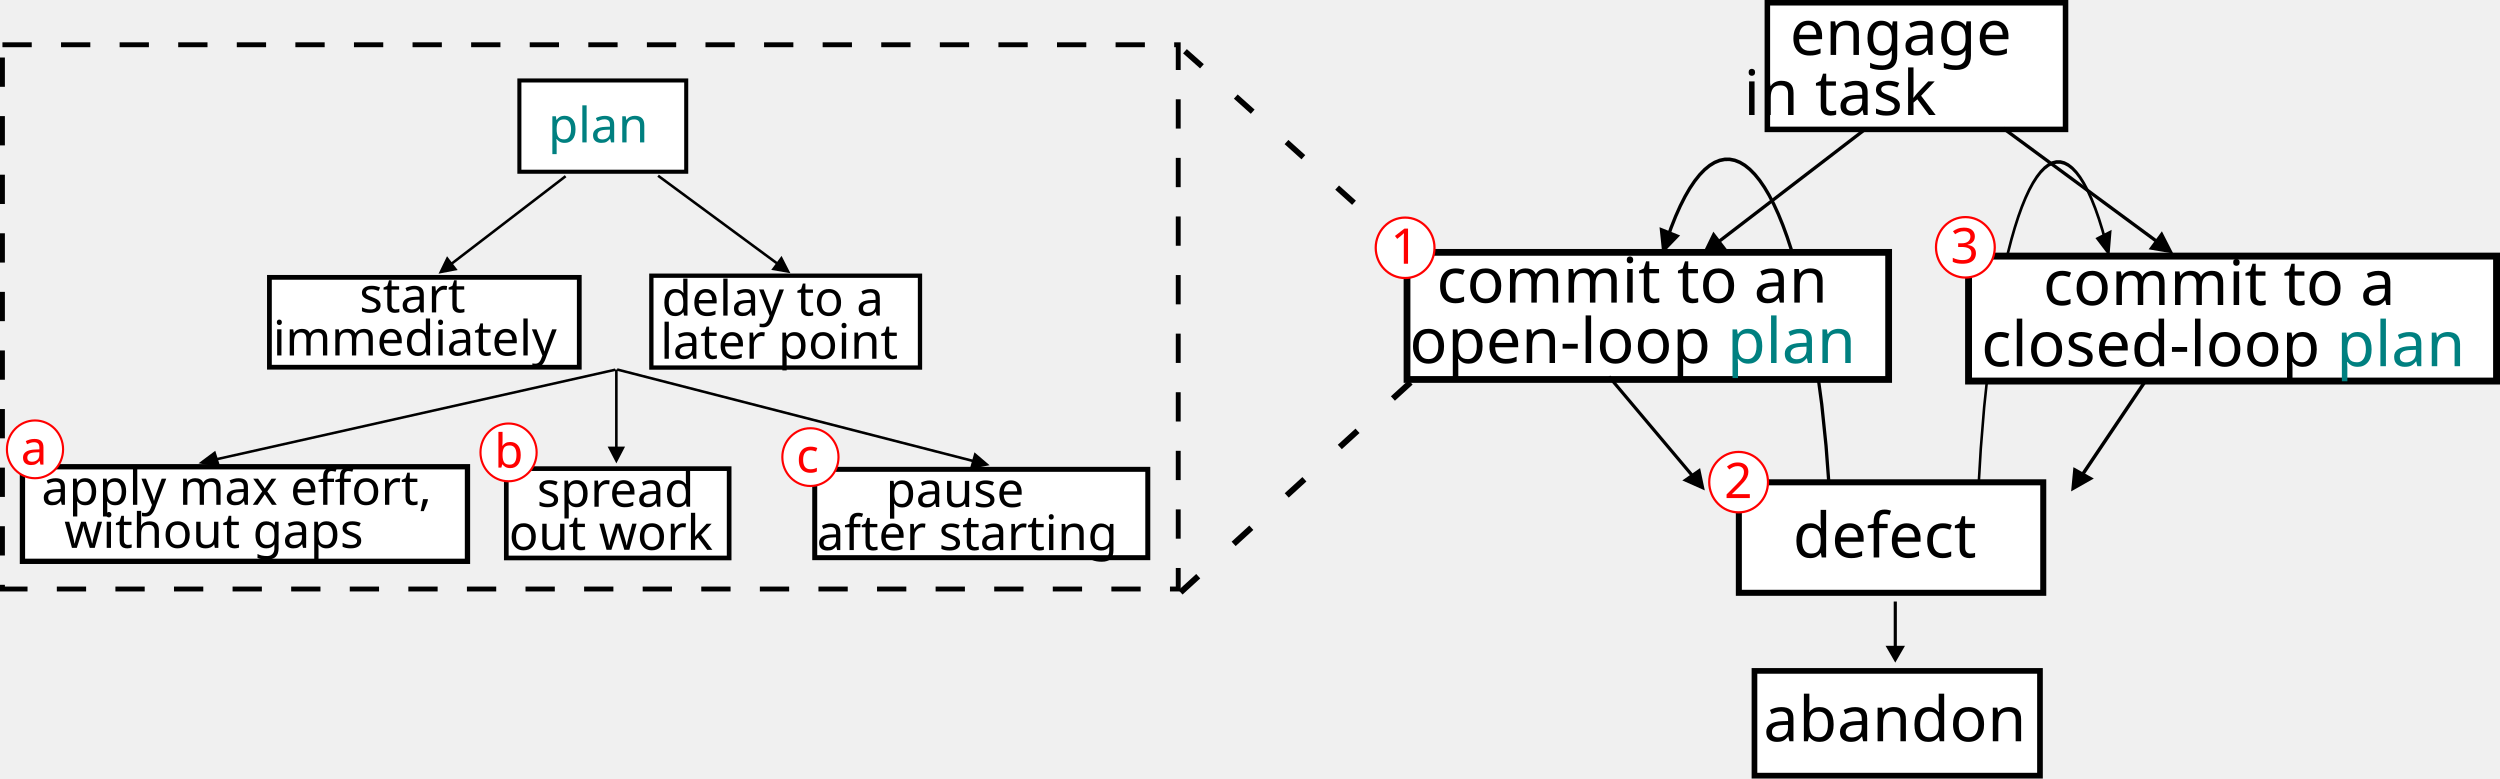
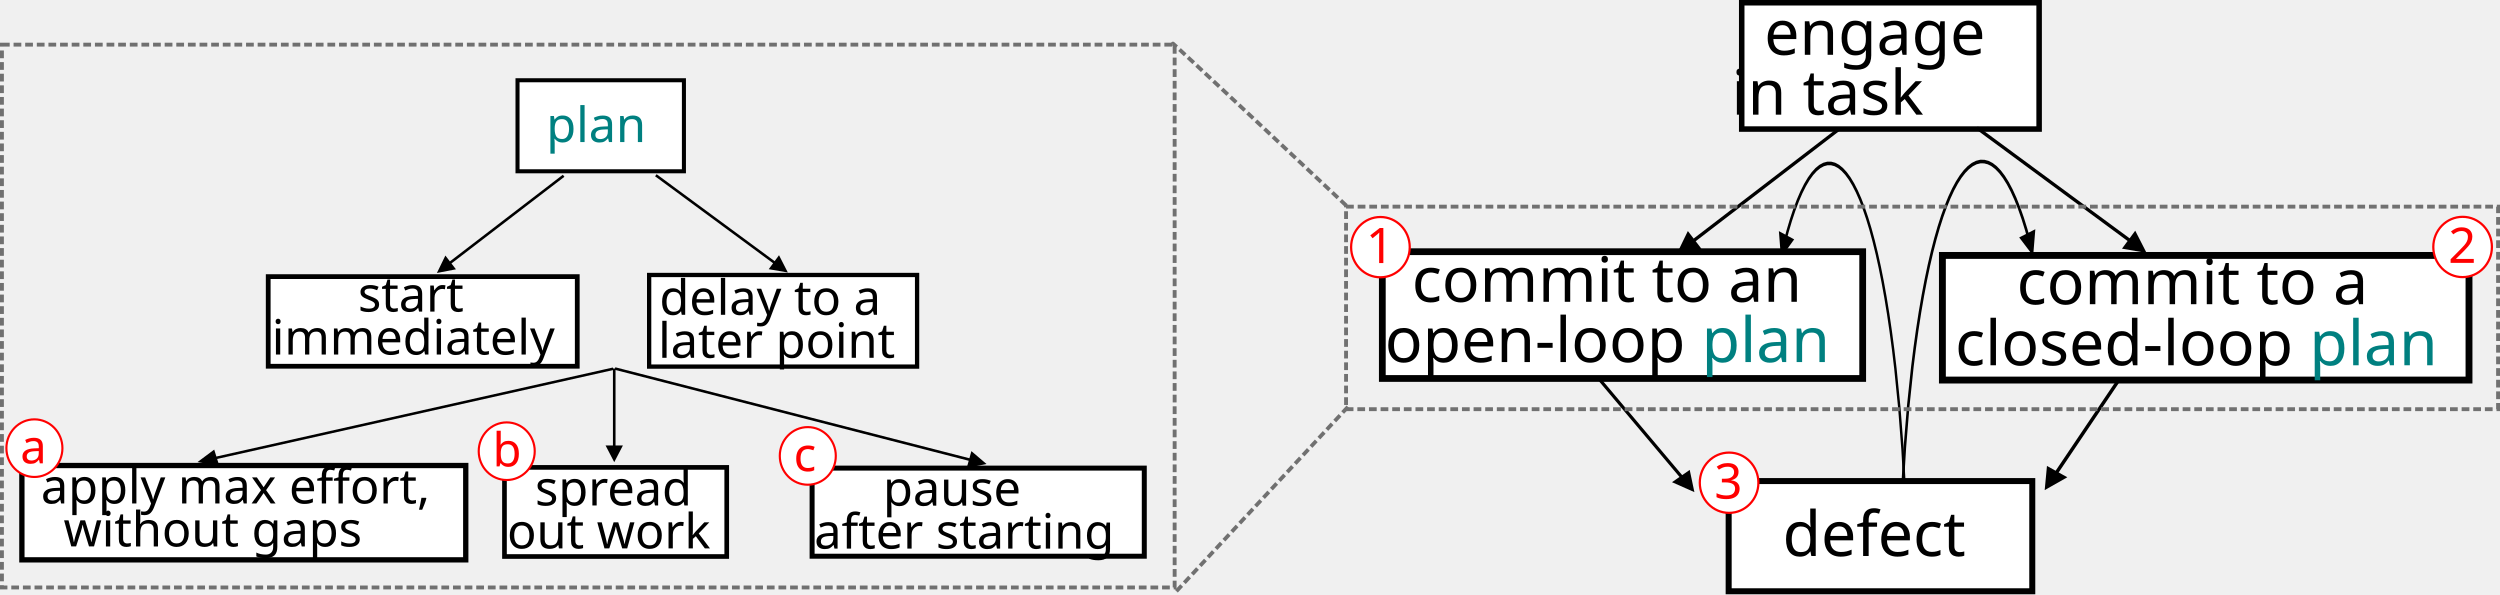
- <svg xmlns="http://www.w3.org/2000/svg" width="257.441mm" height="80.169mm" overflow="hidden" version="1.1" id="svg52">
+ <svg xmlns="http://www.w3.org/2000/svg" width="258.118mm" height="61.356mm" overflow="hidden" version="1.1" id="svg52">
  <defs id="defs52">
-     <marker style="overflow:visible" id="Triangle" refX="0" refY="0" orient="auto-start-reverse" markerWidth="1" markerHeight="1" viewBox="0 0 1 1" preserveAspectRatio="xMidYMid">
-       <path transform="scale(0.5)" style="fill:context-stroke;fill-rule:evenodd;stroke:context-stroke;stroke-width:1pt" d="M 5.77,0 -2.88,5 V -5 Z" id="path135" />
-     </marker>
    <rect x="457.945" y="6.168" width="370.057" height="47.799" id="rect1" />
    <rect x="41.976" y="195.707" width="81.772" height="45.247" id="rect53" />
  </defs>
-   <g id="g1" transform="translate(91.84735,-56.0708)">
+   <g id="g1" transform="translate(91.65318,-56.0708)">
    <g id="g22">
-       <g id="g4">
-         <g id="g3">
-           <text xml:space="preserve" id="text53" style="font-size:32px;white-space:pre;shape-inside:url(#rect53);display:inline;fill:#000000;stroke-width:1.4" transform="translate(92.99081,36)" />
-           <path d="m 147.497,199.481 -155.465,34.906 0.3,0.955 155.465,-34.906 z m -155.562,32.032 -6.528,4.873 8.526,1.493 z" id="path4-5" style="stroke-width:0.537" />
-           <path d="m 148.467,199.391 138.848,35.677 -0.275,0.982 -138.847,-35.677 z m 138.938,32.719 5.908,5.026 -7.73,1.521 z" id="path5-9" style="stroke-width:0.519" />
-           <path d="m 147.53,199.888 -5e-5,30.661 h 1.016 l 5e-5,-30.661 z m -2.88,30.009 3.388,6.524 3.388,-6.524 z" id="path6-1" style="stroke-width:0.499" />
-           <path d="m 557.16,146.732 0.791,-2.282 1.785,-4.494 1.823,-4.08 1.859,-3.671 1.892,-3.265 1.924,-2.86 1.954,-2.458 1.984,-2.056 2.012,-1.654 2.04,-1.25 2.064,-0.841 2.081,-0.425 2.086,-0.007 2.077,0.41 2.056,0.819 2.028,1.22 1.996,1.612 1.963,1.997 1.93,2.379 1.896,2.758 1.86,3.136 1.822,3.512 1.782,3.886 1.739,4.259 1.694,4.631 1.644,5.002 1.592,5.371 1.537,5.738 1.478,6.104 1.416,6.468 1.35,6.83 1.264,7.109 1.173,7.359 2.065,15.389 1.678,16.195 1.276,16.864 -1.277,0.116 -1.275,-16.853 0.002,0.021 -1.676,-16.173 0.004,0.022 -2.062,-15.368 0.004,0.019 -1.172,-7.343 0.003,0.013 -1.262,-7.095 0.003,0.014 -1.347,-6.816 0.004,0.015 -1.412,-6.452 0.004,0.016 -1.474,-6.087 0.005,0.018 -1.532,-5.719 0.005,0.019 -1.587,-5.35 0.005,0.021 -1.637,-4.979 0.007,0.023 -1.684,-4.607 0.01,0.026 -1.728,-4.232 0.012,0.028 -1.768,-3.856 0.015,0.032 -1.805,-3.478 0.02,0.036 -1.837,-3.098 0.025,0.04 -1.867,-2.716 0.033,0.044 -1.892,-2.333 0.043,0.048 -1.914,-1.947 0.056,0.051 -1.932,-1.56 0.072,0.05 -1.947,-1.171 0.089,0.044 -1.958,-0.78 0.105,0.031 -1.966,-0.388 0.115,0.011 -1.97,0.006 0.115,-0.012 -1.97,0.403 0.106,-0.032 -1.966,0.801 0.089,-0.045 -1.959,1.201 0.072,-0.051 -1.949,1.602 0.056,-0.052 -1.935,2.006 0.043,-0.049 -1.917,2.411 0.033,-0.045 -1.895,2.818 0.025,-0.04 -1.87,3.227 0.019,-0.036 -1.841,3.637 0.015,-0.032 -1.809,4.05 0.012,-0.029 -1.773,4.464 0.011,-0.031 -0.786,2.266 z m 4.903,0.977 -6.942,7.184 -1.079,-10.397 z" id="path7-5" style="stroke-width:0.671" />
-           <path d="m 727.548,147.755 -0.622,-2.282 -1.402,-4.494 -1.432,-4.08 -1.46,-3.671 -1.486,-3.265 -1.511,-2.86 -1.535,-2.458 -1.558,-2.056 -1.581,-1.654 -1.603,-1.25 -1.622,-0.841 -1.635,-0.425 -1.639,-0.007 -1.631,0.41 -1.615,0.819 -1.593,1.22 -1.568,1.612 -1.542,1.997 -1.516,2.379 -1.489,2.758 -1.461,3.136 -1.431,3.512 -1.4,3.886 -1.366,4.259 -1.33,4.631 -1.292,5.002 -1.251,5.371 -1.208,5.738 -1.161,6.104 -1.112,6.468 -1.06,6.83 -0.993,7.109 -0.922,7.359 -1.622,15.389 -1.318,16.195 -1.002,16.864 1.003,0.116 1.002,-16.853 -0.002,0.021 1.317,-16.173 -0.003,0.022 1.62,-15.368 -0.003,0.019 0.92,-7.343 -0.002,0.013 0.991,-7.095 -0.002,0.014 1.058,-6.816 -0.003,0.015 1.109,-6.452 -0.003,0.016 1.158,-6.087 -0.004,0.018 1.204,-5.719 -0.004,0.019 1.246,-5.35 -0.004,0.021 1.286,-4.979 -0.005,0.023 1.323,-4.607 -0.008,0.026 1.357,-4.232 -0.01,0.028 1.389,-3.856 -0.012,0.032 1.418,-3.478 -0.016,0.036 1.443,-3.098 -0.02,0.04 1.466,-2.716 -0.026,0.044 1.486,-2.333 -0.034,0.048 1.504,-1.947 -0.044,0.051 1.518,-1.56 -0.056,0.05 1.529,-1.171 -0.07,0.044 1.538,-0.78 -0.083,0.031 1.544,-0.388 -0.091,0.011 1.547,0.006 -0.091,-0.012 1.547,0.403 -0.083,-0.032 1.545,0.801 -0.07,-0.045 1.539,1.201 -0.056,-0.051 1.531,1.602 -0.044,-0.052 1.52,2.006 -0.034,-0.049 1.506,2.411 -0.026,-0.045 1.489,2.818 -0.02,-0.04 1.469,3.227 -0.015,-0.036 1.447,3.637 -0.012,-0.032 1.421,4.05 -0.01,-0.029 1.393,4.464 -0.009,-0.031 0.617,2.266 z m -3.851,0.977 5.453,7.184 0.848,-10.397 z" id="path7-5-1" style="stroke-width:0.594" />
-           <rect x="-83.112" y="237.727" width="173.208" height="36.812" stroke="#000000" stroke-width="3.634" stroke-miterlimit="8" fill="#ffffff" id="rect12-9-5" style="stroke-width:2.069;stroke-dasharray:none" />
-           <text font-family="Calibri, Calibri_MSFontService, sans-serif" font-weight="400" font-size="24px" id="text12-3-95" x="-75.687" y="252.542" style="font-weight:400;font-size:16.263px;font-family:Calibri, Calibri_MSFontService, sans-serif;stroke-width:0.508">
-             <tspan style="font-style:normal;font-variant:normal;font-weight:normal;font-stretch:normal;font-size:18.974px;font-family:Sans;-inkscape-font-specification:'Sans, Normal';font-variant-ligatures:normal;font-variant-caps:normal;font-variant-numeric:normal;font-variant-east-asian:normal;stroke-width:0.508" id="tspan14-7-32">apply max effort,</tspan>
-           </text>
-           <text font-family="Calibri, Calibri_MSFontService, sans-serif" font-weight="400" font-size="24px" id="text13-5-7" x="-66.842" y="269.313" style="font-weight:400;font-size:16.263px;font-family:Calibri, Calibri_MSFontService, sans-serif;stroke-width:0.508">
-             <tspan style="font-style:normal;font-variant:normal;font-weight:normal;font-stretch:normal;font-size:18.974px;font-family:Sans;-inkscape-font-specification:'Sans, Normal';font-variant-ligatures:normal;font-variant-caps:normal;font-variant-numeric:normal;font-variant-east-asian:normal;stroke-width:0.508" id="tspan15-7-3">without gaps</tspan>
-           </text>
-           <rect x="13.009" y="164.016" width="120.598" height="34.974" stroke="#000000" stroke-width="3.017" stroke-miterlimit="8" fill="#ffffff" id="rect12-9-1" style="stroke-width:1.859;stroke-dasharray:none" />
-           <text font-family="Calibri, Calibri_MSFontService, sans-serif" font-weight="400" font-size="24px" id="text12-3-9" x="48.047" y="177.659" style="font-weight:400;font-size:16.263px;font-family:Calibri, Calibri_MSFontService, sans-serif;stroke-width:0.508">
-             <tspan style="font-style:normal;font-variant:normal;font-weight:normal;font-stretch:normal;font-size:18.974px;font-family:Sans;-inkscape-font-specification:'Sans, Normal';font-variant-ligatures:normal;font-variant-caps:normal;font-variant-numeric:normal;font-variant-east-asian:normal;stroke-width:0.508" id="tspan14-7-3">start</tspan>
-           </text>
-           <text font-family="Calibri, Calibri_MSFontService, sans-serif" font-weight="400" font-size="24px" id="text13-5-1" x="14.416" y="194.43" style="font-weight:400;font-size:16.263px;font-family:Calibri, Calibri_MSFontService, sans-serif;stroke-width:0.508">
-             <tspan style="font-style:normal;font-variant:normal;font-weight:normal;font-stretch:normal;font-size:18.974px;font-family:Sans;-inkscape-font-specification:'Sans, Normal';font-variant-ligatures:normal;font-variant-caps:normal;font-variant-numeric:normal;font-variant-east-asian:normal;stroke-width:0.508" id="tspan15-7-1">immediately</tspan>
-           </text>
-           <rect x="105.204" y="238.46" width="86.731" height="34.774" stroke="#000000" stroke-width="1.818" stroke-miterlimit="8" fill="#ffffff" id="rect13-2-0" />
-           <text font-family="Calibri, Calibri_MSFontService, sans-serif" font-weight="400" font-size="24px" id="text14-9-6" x="117.139" y="253.306" style="font-weight:400;font-size:16.263px;font-family:Calibri, Calibri_MSFontService, sans-serif;stroke-width:0.508">
-             <tspan style="font-style:normal;font-variant:normal;font-weight:normal;font-stretch:normal;font-size:18.974px;font-family:Sans;-inkscape-font-specification:'Sans, Normal';font-variant-ligatures:normal;font-variant-caps:normal;font-variant-numeric:normal;font-variant-east-asian:normal;stroke-width:0.508" id="tspan16-7-0">spread</tspan>
-           </text>
-           <text font-family="Calibri, Calibri_MSFontService, sans-serif" font-weight="400" font-size="24px" id="text15-5-7" x="106.233" y="270.077" style="font-weight:400;font-size:16.263px;font-family:Calibri, Calibri_MSFontService, sans-serif;stroke-width:0.508">
-             <tspan style="font-style:normal;font-variant:normal;font-weight:normal;font-stretch:normal;font-size:18.974px;font-family:Sans;-inkscape-font-specification:'Sans, Normal';font-variant-ligatures:normal;font-variant-caps:normal;font-variant-numeric:normal;font-variant-east-asian:normal;stroke-width:0.508" id="tspan17-6-2">out work</tspan>
-           </text>
-           <path d="m 745.33,199.905 -27.315,40.586 1.192,0.663 27.315,-40.586 z m -30.205,37.983 -0.89,9.437 8.836,-5.015 z" id="path15-5" style="stroke-width:0.666" />
-           <rect x="161.661" y="163.375" width="104.555" height="35.751" stroke="#000000" stroke-width="1.674" stroke-miterlimit="8" fill="#ffffff" id="rect28-5" />
-           <text font-family="Calibri, Calibri_MSFontService, sans-serif" font-weight="400" font-size="24px" id="text29-6" x="165.675" y="178.917" style="font-weight:400;font-size:16.263px;font-family:Calibri, Calibri_MSFontService, sans-serif;stroke-width:0.508">
-             <tspan style="font-style:normal;font-variant:normal;font-weight:normal;font-stretch:normal;font-size:18.974px;font-family:Sans;-inkscape-font-specification:'Sans, Normal';font-variant-ligatures:normal;font-variant-caps:normal;font-variant-numeric:normal;font-variant-east-asian:normal;stroke-width:0.508" id="tspan6-34">delay to a</tspan>
-           </text>
-           <text font-family="Calibri, Calibri_MSFontService, sans-serif" font-weight="400" font-size="24px" id="text30-0" x="165.184" y="195.688" style="font-weight:400;font-size:16.263px;font-family:Calibri, Calibri_MSFontService, sans-serif;stroke-width:0.508">
-             <tspan style="font-style:normal;font-variant:normal;font-weight:normal;font-stretch:normal;font-size:18.974px;font-family:Sans;-inkscape-font-specification:'Sans, Normal';font-variant-ligatures:normal;font-variant-caps:normal;font-variant-numeric:normal;font-variant-east-asian:normal;stroke-width:0.508" id="tspan7-6">later point</tspan>
-           </text>
-           <rect x="455.764" y="154.291" width="187.451" height="49.469" stroke="#000000" stroke-width="2.637" stroke-miterlimit="8" fill="#ffffff" id="rect28-0" />
-           <text font-family="Calibri, Calibri_MSFontService, sans-serif" font-weight="400" font-size="24px" id="text29-2" x="467.291" y="173.845" style="font-weight:400;font-size:20.912px;font-family:Calibri, Calibri_MSFontService, sans-serif;stroke-width:0.653">
-             <tspan style="font-style:normal;font-variant:normal;font-weight:normal;font-stretch:normal;font-size:24.397px;font-family:Sans;-inkscape-font-specification:'Sans, Normal';font-variant-ligatures:normal;font-variant-caps:normal;font-variant-numeric:normal;font-variant-east-asian:normal;stroke-width:0.653" id="tspan6-3">commit to an</tspan>
-           </text>
-           <text font-family="Calibri, Calibri_MSFontService, sans-serif" font-weight="400" font-size="24px" id="text30-9" x="456.748" y="197.362" style="font-weight:400;font-size:20.912px;font-family:Calibri, Calibri_MSFontService, sans-serif;stroke-width:0.653">
-             <tspan id="tspan2" x="456.748" y="197.362" style="font-style:normal;font-variant:normal;font-weight:normal;font-stretch:normal;font-size:24.397px;font-family:Sans;-inkscape-font-specification:'Sans, Normal';font-variant-ligatures:normal;font-variant-caps:normal;font-variant-numeric:normal;font-variant-east-asian:normal;stroke-width:0.653">open-loop <tspan style="fill:#008080;stroke-width:0.653" id="tspan12">plan</tspan>
-             </tspan>
-           </text>
-           <rect x="596.01" y="57.145" width="116.054" height="49.288" stroke="#000000" stroke-width="2.149" stroke-miterlimit="8" fill="#ffffff" id="rect2-9" />
-           <text font-family="Calibri, Calibri_MSFontService, sans-serif" font-weight="400" font-size="24px" id="text2-3" x="604.796" y="77.446" style="font-weight:400;font-size:20.912px;font-family:Calibri, Calibri_MSFontService, sans-serif;stroke-width:0.653">
-             <tspan style="font-style:normal;font-variant:normal;font-weight:normal;font-stretch:normal;font-size:24.397px;font-family:Sans;-inkscape-font-specification:'Sans, Normal';font-variant-ligatures:normal;font-variant-caps:normal;font-variant-numeric:normal;font-variant-east-asian:normal;stroke-width:0.653" id="tspan5-8">engage</tspan>
-           </text>
-           <text xml:space="preserve" style="font-size:20.912px;text-align:center;letter-spacing:0px;text-anchor:middle;fill:#000000;stroke-width:0.915" x="653.034" y="100.822" id="text57-8-0">
-             <tspan id="tspan57-5-2" x="653.034" y="100.822" style="font-style:normal;font-variant:normal;font-weight:normal;font-stretch:normal;font-size:24.397px;font-family:Sans;-inkscape-font-specification:'Sans, Normal';font-variant-ligatures:normal;font-variant-caps:normal;font-variant-numeric:normal;font-variant-east-asian:normal;stroke-width:0.915">in task</tspan>
-           </text>
-           <rect x="590.993" y="317.179" width="111.122" height="40.786" stroke="#000000" stroke-width="2.213" stroke-miterlimit="8" fill="#ffffff" id="rect30-2-7" />
-           <text font-family="Calibri, Calibri_MSFontService, sans-serif" font-weight="400" font-size="24px" id="text31-8-6" x="594.462" y="344.565" style="font-weight:400;font-size:20.912px;font-family:Calibri, Calibri_MSFontService, sans-serif;stroke-width:0.653">
-             <tspan style="font-style:normal;font-variant:normal;font-weight:normal;font-stretch:normal;font-size:24.397px;font-family:Sans;-inkscape-font-specification:'Sans, Normal';font-variant-ligatures:normal;font-variant-caps:normal;font-variant-numeric:normal;font-variant-east-asian:normal;stroke-width:0.653" id="tspan11-5-8">abandon</tspan>
-           </text>
-           <rect x="110.295" y="87.388" width="64.935" height="35.522" stroke="#000000" stroke-width="1.579" stroke-miterlimit="8" fill="#ffffff" id="rect30-2-6" />
-           <text font-family="Calibri, Calibri_MSFontService, sans-serif" font-weight="400" font-size="24px" id="text31-8-1" x="121.519" y="111.502" style="font-weight:400;font-size:16.263px;font-family:Calibri, Calibri_MSFontService, sans-serif;stroke-width:0.508">
-             <tspan style="font-style:normal;font-variant:normal;font-weight:normal;font-stretch:normal;font-size:18.974px;font-family:Sans;-inkscape-font-specification:'Sans, Normal';font-variant-ligatures:normal;font-variant-caps:normal;font-variant-numeric:normal;font-variant-east-asian:normal;fill:#008080;stroke-width:0.508" id="tspan11-5-2">plan</tspan>
-           </text>
-           <path d="m 534.859,202.257 32.561,38.667 -1.038,0.719 -32.562,-38.666 z m 34.976,36.001 1.825,8.677 -8.75,-3.882 z" id="path33-0" style="stroke-width:0.622" />
-           <path d="m 633.931,105.674 -57.373,44.02 0.796,1.037 57.373,-44.021 z m -58.936,40.552 -4.261,8.761 9.565,-1.848 z" id="path11-5" style="stroke-width:0.653" />
-           <path d="m 127.98,124.25 -44.619,34.235 0.619,0.806 44.619,-34.235 z m -45.835,31.537 -3.314,6.813 7.439,-1.437 z" id="path11-5-7" style="stroke-width:0.508" />
-           <path d="m 164.58,124.052 46.594,34.329 -0.603,0.818 -46.594,-34.329 z m 47.757,31.609 3.446,6.747 -7.465,-1.291 z" id="path10-4-5" style="stroke-width:0.508" />
-           <rect x="225.248" y="238.738" width="129.628" height="34.382" stroke="#000000" stroke-width="3.137" stroke-miterlimit="8" fill="#ffffff" id="rect13-2-0-1" style="stroke-width:1.944;stroke-dasharray:none" />
-           <text font-family="Calibri, Calibri_MSFontService, sans-serif" font-weight="400" font-size="24px" id="text14-9-6-7" x="252.93" y="253.388" style="font-weight:400;font-size:16.263px;font-family:Calibri, Calibri_MSFontService, sans-serif;stroke-width:0.508">
-             <tspan style="font-style:normal;font-variant:normal;font-weight:normal;font-stretch:normal;font-size:18.974px;font-family:Sans;-inkscape-font-specification:'Sans, Normal';font-variant-ligatures:normal;font-variant-caps:normal;font-variant-numeric:normal;font-variant-east-asian:normal;stroke-width:0.508" id="tspan16-7-0-1">pause</tspan>
-           </text>
-           <text font-family="Calibri, Calibri_MSFontService, sans-serif" font-weight="400" font-size="24px" id="text15-5-7-3" x="226.081" y="270.159" style="font-weight:400;font-size:16.263px;font-family:Calibri, Calibri_MSFontService, sans-serif;stroke-width:0.508">
-             <tspan style="font-style:normal;font-variant:normal;font-weight:normal;font-stretch:normal;font-size:18.974px;font-family:Sans;-inkscape-font-specification:'Sans, Normal';font-variant-ligatures:normal;font-variant-caps:normal;font-variant-numeric:normal;font-variant-east-asian:normal;stroke-width:0.508" id="tspan17-6-2-4">after starting</tspan>
-           </text>
-           <rect style="fill:#008080;fill-opacity:0;stroke:#000000;stroke-width:1.9;stroke-dasharray:11.401, 11.401;stroke-dashoffset:0;stroke-opacity:1" id="rect20" width="457.62" height="211.822" x="-90.897" y="73.492" />
-           <path d="m 688.16,105.441 59.912,44.142 -0.775,1.052 -59.912,-44.142 z m 61.408,40.644 4.431,8.676 -9.599,-1.661 z" id="path10-9" style="stroke-width:0.653" />
-           <path style="fill:#008080;fill-opacity:0;stroke:#000000;stroke-width:2.209;stroke-dasharray:8.836, 17.672;stroke-dashoffset:0;stroke-opacity:1" d="M 454.841,152.719 C 364.831,71.633 366.136,73.223 366.136,73.223" id="path29" />
-           <path style="fill:#008080;fill-opacity:0;stroke:#000000;stroke-width:2.331;stroke-dasharray:9.325, 18.651;stroke-dashoffset:0;stroke-opacity:1" d="m 367.619,286.613 c 97.293,-88.806 97.293,-88.806 97.293,-88.806" id="path30" />
-           <path d="m -89.153,230.956 c 0,-6.208 4.893,-11.241 10.929,-11.241 6.036,0 10.929,5.033 10.929,11.241 0,6.208 -4.893,11.241 -10.929,11.241 -6.036,0 -10.929,-5.033 -10.929,-11.241 z" stroke="#ff0000" stroke-width="0.833" stroke-miterlimit="8" fill="#ffffff" fill-rule="evenodd" id="path51-9" />
-           <text fill="#ff0000" font-family="Calibri, Calibri_MSFontService, sans-serif" font-weight="400" font-size="24px" id="text51-7" x="-83.735" y="236.889" style="font-size:18.319px;stroke-width:0.625">a</text>
-           <path d="m 95.155,232.142 c 0,-6.208 4.893,-11.241 10.929,-11.241 6.036,0 10.929,5.033 10.929,11.241 0,6.208 -4.893,11.241 -10.929,11.241 -6.036,0 -10.929,-5.033 -10.929,-11.241 z" stroke="#ff0000" stroke-width="0.833" stroke-miterlimit="8" fill="#ffffff" fill-rule="evenodd" id="path51-2" />
-           <text fill="#ff0000" font-family="Calibri, Calibri_MSFontService, sans-serif" font-weight="400" font-size="24px" id="text51-3" x="100.573" y="238.075" style="font-size:18.319px;stroke-width:0.625">b</text>
-           <path d="m 212.64,233.979 c 0,-6.208 4.893,-11.241 10.929,-11.241 6.036,0 10.929,5.033 10.929,11.241 0,6.208 -4.893,11.241 -10.929,11.241 -6.036,0 -10.929,-5.033 -10.929,-11.241 z" stroke="#ff0000" stroke-width="0.833" stroke-miterlimit="8" fill="#ffffff" fill-rule="evenodd" id="path51-2-8" />
-           <text fill="#ff0000" font-family="Calibri, Calibri_MSFontService, sans-serif" font-weight="400" font-size="24px" id="text51-3-9" x="218.058" y="239.912" style="font-size:18.319px;stroke-width:0.625">c</text>
-           <g id="g64-2" transform="matrix(0.6534956,0,0,0.6534956,437.2762,-126.8502)">
-             <path d="m 9.657,427.495 c 0,-9.941 7.835,-18 17.5,-18 9.665,0 17.5,8.059 17.5,18 0,9.941 -7.835,18 -17.5,18 -9.665,0 -17.5,-8.059 -17.5,-18 z" stroke="#ff0000" stroke-width="1.333" stroke-miterlimit="8" fill="#ffffff" fill-rule="evenodd" id="path49-3" />
-             <text fill="#ff0000" font-family="Calibri, Calibri_MSFontService, sans-serif" font-weight="400" font-size="24px" id="text49-5" x="18.498" y="436.995" style="font-size:29.333px">1</text>
-           </g>
-           <rect x="584.916" y="243.787" width="118.475" height="43.006" stroke="#000000" stroke-width="2.346" stroke-miterlimit="8" fill="#ffffff" id="rect30-2" />
-           <text font-family="Calibri, Calibri_MSFontService, sans-serif" font-weight="400" font-size="24px" id="text31-8" x="605.966" y="273.046" style="font-weight:400;font-size:20.912px;font-family:Calibri, Calibri_MSFontService, sans-serif;stroke-width:0.653">
-             <tspan style="font-style:normal;font-variant:normal;font-weight:normal;font-stretch:normal;font-size:24.397px;font-family:Sans;-inkscape-font-specification:'Sans, Normal';font-variant-ligatures:normal;font-variant-caps:normal;font-variant-numeric:normal;font-variant-east-asian:normal;stroke-width:0.653" id="tspan11-5">defect</tspan>
-           </text>
-           <g id="g7" transform="translate(124.804,160.1644)">
-             <path d="m 448.584,83.558 c 0,-6.496 5.12,-11.763 11.436,-11.763 6.316,0 11.436,5.267 11.436,11.763 0,6.496 -5.12,11.763 -11.436,11.763 -6.316,0 -11.436,-5.267 -11.436,-11.763 z" stroke="#ff0000" stroke-width="0.871" stroke-miterlimit="8" fill="#ffffff" fill-rule="evenodd" id="path50-9" />
-             <text fill="#ff0000" font-family="Calibri, Calibri_MSFontService, sans-serif" font-weight="400" font-size="24px" id="text50-0" x="454.409" y="89.766" style="font-size:19.169px;stroke-width:0.653">2</text>
-           </g>
-           <rect x="674.319" y="155.746" width="205.497" height="48.632" stroke="#000000" stroke-width="2.684" stroke-miterlimit="8" fill="#ffffff" id="rect3-7" />
-           <text font-family="Calibri, Calibri_MSFontService, sans-serif" font-weight="400" font-size="24px" id="text3-2" x="703.318" y="174.783" style="font-weight:400;font-size:20.912px;font-family:Calibri, Calibri_MSFontService, sans-serif;stroke-width:0.653">
-             <tspan style="font-style:normal;font-variant:normal;font-weight:normal;font-stretch:normal;font-size:24.397px;font-family:Sans;-inkscape-font-specification:'Sans, Normal';font-variant-ligatures:normal;font-variant-caps:normal;font-variant-numeric:normal;font-variant-east-asian:normal;stroke-width:0.653" id="tspan8-3">commit to a</tspan>
-           </text>
-           <text font-family="Calibri, Calibri_MSFontService, sans-serif" font-weight="400" font-size="24px" id="text4-6" x="679.292" y="198.595" style="font-weight:400;font-size:20.912px;font-family:Calibri, Calibri_MSFontService, sans-serif;stroke-width:0.653">
-             <tspan style="font-style:normal;font-variant:normal;font-weight:normal;font-stretch:normal;font-size:24.397px;font-family:Sans;-inkscape-font-specification:'Sans, Normal';font-variant-ligatures:normal;font-variant-caps:normal;font-variant-numeric:normal;font-variant-east-asian:normal;stroke-width:0.653" id="tspan9-5">closed-loop <tspan style="fill:#008080;stroke-width:0.653" id="tspan20">plan</tspan>
-             </tspan>
-           </text>
-           <g id="g2" transform="translate(-6.562256,74.81926)">
-             <path d="m 668.209,77.509 c 0,-6.496 5.12,-11.763 11.436,-11.763 6.316,0 11.436,5.267 11.436,11.763 0,6.496 -5.12,11.763 -11.436,11.763 -6.316,0 -11.436,-5.267 -11.436,-11.763 z" stroke="#ff0000" stroke-width="0.871" stroke-miterlimit="8" fill="#ffffff" fill-rule="evenodd" id="path51-8" />
-             <text fill="#ff0000" font-family="Calibri, Calibri_MSFontService, sans-serif" font-weight="400" font-size="24px" id="text51-2" x="673.878" y="83.717" style="font-size:19.169px;stroke-width:0.653">3</text>
-           </g>
-           <path style="fill:none;fill-rule:evenodd;stroke:#000000;stroke-width:1.228;stroke-linecap:butt;stroke-linejoin:miter;stroke-dasharray:none;stroke-opacity:1;marker-end:url(#Triangle)" d="m 645.8,290.188 v 19.412" id="path2" />
+       <g id="g3">
+         <text xml:space="preserve" id="text53" style="font-size:32px;white-space:pre;shape-inside:url(#rect53);display:inline;fill:#000000;stroke-width:1.4" transform="translate(92.99081,36)" />
+         <path d="m 147.497,199.481 -155.465,34.906 0.3,0.955 155.465,-34.906 z m -155.562,32.032 -6.528,4.873 8.526,1.493 z" id="path4-5" style="stroke-width:0.537" />
+         <path d="m 148.467,199.391 138.848,35.677 -0.275,0.982 -138.847,-35.677 z m 138.938,32.719 5.908,5.026 -7.73,1.521 z" id="path5-9" style="stroke-width:0.519" />
+         <path d="m 147.53,199.888 -5e-5,30.661 h 1.016 l 5e-5,-30.661 z m -2.88,30.009 3.388,6.524 3.388,-6.524 z" id="path6-1" style="stroke-width:0.499" />
+         <path d="m 604.833,148.497 0.589,-2.282 1.329,-4.494 1.357,-4.08 1.384,-3.671 1.409,-3.265 1.432,-2.86 1.455,-2.458 1.477,-2.056 1.498,-1.654 1.519,-1.25 1.537,-0.841 1.549,-0.425 1.553,-0.007 1.546,0.41 1.53,0.819 1.509,1.22 1.486,1.612 1.461,1.997 1.436,2.379 1.411,2.758 1.384,3.136 1.356,3.512 1.326,3.886 1.295,4.259 1.261,4.631 1.224,5.002 1.185,5.371 1.144,5.738 1.1,6.104 1.054,6.468 1.005,6.83 0.941,7.109 0.873,7.359 1.537,15.389 1.249,16.195 0.95,16.864 -0.95,0.116 -0.949,-16.853 10e-4,0.021 -1.248,-16.173 0.003,0.022 -1.535,-15.368 0.003,0.019 -0.872,-7.343 0.002,0.013 -0.939,-7.095 0.002,0.014 -1.003,-6.816 0.003,0.015 -1.051,-6.452 0.003,0.016 -1.097,-6.087 0.004,0.018 -1.14,-5.719 0.004,0.019 -1.181,-5.35 0.004,0.021 -1.219,-4.979 0.005,0.023 -1.254,-4.607 0.007,0.026 -1.286,-4.232 0.009,0.028 -1.316,-3.856 0.011,0.032 -1.343,-3.478 0.015,0.036 -1.368,-3.098 0.019,0.04 -1.389,-2.716 0.025,0.044 -1.408,-2.333 0.032,0.048 -1.425,-1.947 0.042,0.051 -1.438,-1.56 0.053,0.05 -1.449,-1.171 0.067,0.044 -1.458,-0.78 0.078,0.031 -1.463,-0.388 0.086,0.011 -1.466,0.006 0.086,-0.012 -1.466,0.403 0.079,-0.032 -1.464,0.801 0.067,-0.045 -1.459,1.201 0.053,-0.051 -1.451,1.602 0.042,-0.052 -1.44,2.006 0.032,-0.049 -1.427,2.411 0.024,-0.045 -1.411,2.818 0.019,-0.04 -1.392,3.227 0.015,-0.036 -1.371,3.637 0.011,-0.032 -1.347,4.05 0.009,-0.029 -1.32,4.464 0.008,-0.031 -0.585,2.266 z m 3.649,0.977 -5.168,7.184 -0.803,-10.397 z" id="path7-5" style="stroke-width:0.579" />
+         <path d="m 700.137,147.755 -0.622,-2.282 -1.402,-4.494 -1.432,-4.08 -1.46,-3.671 -1.486,-3.265 -1.511,-2.86 -1.535,-2.458 -1.558,-2.056 -1.581,-1.654 -1.603,-1.25 -1.622,-0.841 -1.635,-0.425 -1.639,-0.007 -1.631,0.41 -1.615,0.819 -1.593,1.22 -1.568,1.612 -1.542,1.997 -1.516,2.379 -1.489,2.758 -1.461,3.136 -1.431,3.512 -1.4,3.886 -1.366,4.259 -1.33,4.631 -1.292,5.002 -1.251,5.371 -1.208,5.738 -1.161,6.104 -1.112,6.468 -1.06,6.83 -0.993,7.109 -0.922,7.359 -1.622,15.389 -1.318,16.195 -1.002,16.864 1.003,0.116 1.002,-16.853 -0.002,0.021 1.317,-16.173 -0.003,0.022 1.62,-15.368 -0.003,0.019 0.92,-7.343 -0.002,0.013 0.991,-7.095 -0.002,0.014 1.058,-6.816 -0.003,0.015 1.109,-6.452 -0.003,0.016 1.158,-6.087 -0.004,0.018 1.204,-5.719 -0.004,0.019 1.246,-5.35 -0.004,0.021 1.286,-4.979 -0.005,0.023 1.323,-4.607 -0.008,0.026 1.357,-4.232 -0.01,0.028 1.389,-3.856 -0.012,0.032 1.418,-3.478 -0.016,0.036 1.443,-3.098 -0.02,0.04 1.466,-2.716 -0.026,0.044 1.486,-2.333 -0.034,0.048 1.504,-1.947 -0.044,0.051 1.518,-1.56 -0.056,0.05 1.529,-1.171 -0.07,0.044 1.538,-0.78 -0.083,0.031 1.544,-0.388 -0.091,0.011 1.547,0.006 -0.091,-0.012 1.547,0.403 -0.083,-0.032 1.545,0.801 -0.07,-0.045 1.539,1.201 -0.056,-0.051 1.531,1.602 -0.044,-0.052 1.52,2.006 -0.034,-0.049 1.506,2.411 -0.026,-0.045 1.489,2.818 -0.02,-0.04 1.469,3.227 -0.015,-0.036 1.447,3.637 -0.012,-0.032 1.421,4.05 -0.01,-0.029 1.393,4.464 -0.009,-0.031 0.617,2.266 z m -3.851,0.977 5.453,7.184 0.848,-10.397 z" id="path7-5-1" style="stroke-width:0.594" />
+         <rect x="-83.112" y="237.727" width="173.208" height="36.812" stroke="#000000" stroke-width="3.634" stroke-miterlimit="8" fill="#ffffff" id="rect12-9-5" style="stroke-width:2.069;stroke-dasharray:none" />
+         <text font-family="Calibri, Calibri_MSFontService, sans-serif" font-weight="400" font-size="24px" id="text12-3-95" x="-75.687" y="252.542" style="font-weight:400;font-size:16.263px;font-family:Calibri, Calibri_MSFontService, sans-serif;stroke-width:0.508">
+           <tspan style="font-style:normal;font-variant:normal;font-weight:normal;font-stretch:normal;font-size:18.974px;font-family:Sans;-inkscape-font-specification:'Sans, Normal';font-variant-ligatures:normal;font-variant-caps:normal;font-variant-numeric:normal;font-variant-east-asian:normal;stroke-width:0.508" id="tspan14-7-32">apply max effort,</tspan>
+         </text>
+         <text font-family="Calibri, Calibri_MSFontService, sans-serif" font-weight="400" font-size="24px" id="text13-5-7" x="-66.842" y="269.313" style="font-weight:400;font-size:16.263px;font-family:Calibri, Calibri_MSFontService, sans-serif;stroke-width:0.508">
+           <tspan style="font-style:normal;font-variant:normal;font-weight:normal;font-stretch:normal;font-size:18.974px;font-family:Sans;-inkscape-font-specification:'Sans, Normal';font-variant-ligatures:normal;font-variant-caps:normal;font-variant-numeric:normal;font-variant-east-asian:normal;stroke-width:0.508" id="tspan15-7-3">without gaps</tspan>
+         </text>
+         <rect x="13.009" y="164.016" width="120.598" height="34.974" stroke="#000000" stroke-width="3.017" stroke-miterlimit="8" fill="#ffffff" id="rect12-9-1" style="stroke-width:1.859;stroke-dasharray:none" />
+         <text font-family="Calibri, Calibri_MSFontService, sans-serif" font-weight="400" font-size="24px" id="text12-3-9" x="48.047" y="177.659" style="font-weight:400;font-size:16.263px;font-family:Calibri, Calibri_MSFontService, sans-serif;stroke-width:0.508">
+           <tspan style="font-style:normal;font-variant:normal;font-weight:normal;font-stretch:normal;font-size:18.974px;font-family:Sans;-inkscape-font-specification:'Sans, Normal';font-variant-ligatures:normal;font-variant-caps:normal;font-variant-numeric:normal;font-variant-east-asian:normal;stroke-width:0.508" id="tspan14-7-3">start</tspan>
+         </text>
+         <text font-family="Calibri, Calibri_MSFontService, sans-serif" font-weight="400" font-size="24px" id="text13-5-1" x="14.416" y="194.43" style="font-weight:400;font-size:16.263px;font-family:Calibri, Calibri_MSFontService, sans-serif;stroke-width:0.508">
+           <tspan style="font-style:normal;font-variant:normal;font-weight:normal;font-stretch:normal;font-size:18.974px;font-family:Sans;-inkscape-font-specification:'Sans, Normal';font-variant-ligatures:normal;font-variant-caps:normal;font-variant-numeric:normal;font-variant-east-asian:normal;stroke-width:0.508" id="tspan15-7-1">immediately</tspan>
+         </text>
+         <rect x="105.204" y="238.46" width="86.731" height="34.774" stroke="#000000" stroke-width="1.818" stroke-miterlimit="8" fill="#ffffff" id="rect13-2-0" />
+         <text font-family="Calibri, Calibri_MSFontService, sans-serif" font-weight="400" font-size="24px" id="text14-9-6" x="117.139" y="253.306" style="font-weight:400;font-size:16.263px;font-family:Calibri, Calibri_MSFontService, sans-serif;stroke-width:0.508">
+           <tspan style="font-style:normal;font-variant:normal;font-weight:normal;font-stretch:normal;font-size:18.974px;font-family:Sans;-inkscape-font-specification:'Sans, Normal';font-variant-ligatures:normal;font-variant-caps:normal;font-variant-numeric:normal;font-variant-east-asian:normal;stroke-width:0.508" id="tspan16-7-0">spread</tspan>
+         </text>
+         <text font-family="Calibri, Calibri_MSFontService, sans-serif" font-weight="400" font-size="24px" id="text15-5-7" x="106.233" y="270.077" style="font-weight:400;font-size:16.263px;font-family:Calibri, Calibri_MSFontService, sans-serif;stroke-width:0.508">
+           <tspan style="font-style:normal;font-variant:normal;font-weight:normal;font-stretch:normal;font-size:18.974px;font-family:Sans;-inkscape-font-specification:'Sans, Normal';font-variant-ligatures:normal;font-variant-caps:normal;font-variant-numeric:normal;font-variant-east-asian:normal;stroke-width:0.508" id="tspan17-6-2">out work</tspan>
+         </text>
+         <path d="m 737.33,199.905 -27.315,40.586 1.192,0.663 27.315,-40.586 z m -30.205,37.983 -0.89,9.437 8.836,-5.015 z" id="path15-5" style="stroke-width:0.666" />
+         <rect x="161.661" y="163.375" width="104.555" height="35.751" stroke="#000000" stroke-width="1.674" stroke-miterlimit="8" fill="#ffffff" id="rect28-5" />
+         <text font-family="Calibri, Calibri_MSFontService, sans-serif" font-weight="400" font-size="24px" id="text29-6" x="165.675" y="178.917" style="font-weight:400;font-size:16.263px;font-family:Calibri, Calibri_MSFontService, sans-serif;stroke-width:0.508">
+           <tspan style="font-style:normal;font-variant:normal;font-weight:normal;font-stretch:normal;font-size:18.974px;font-family:Sans;-inkscape-font-specification:'Sans, Normal';font-variant-ligatures:normal;font-variant-caps:normal;font-variant-numeric:normal;font-variant-east-asian:normal;stroke-width:0.508" id="tspan6-34">delay to a</tspan>
+         </text>
+         <text font-family="Calibri, Calibri_MSFontService, sans-serif" font-weight="400" font-size="24px" id="text30-0" x="165.184" y="195.688" style="font-weight:400;font-size:16.263px;font-family:Calibri, Calibri_MSFontService, sans-serif;stroke-width:0.508">
+           <tspan style="font-style:normal;font-variant:normal;font-weight:normal;font-stretch:normal;font-size:18.974px;font-family:Sans;-inkscape-font-specification:'Sans, Normal';font-variant-ligatures:normal;font-variant-caps:normal;font-variant-numeric:normal;font-variant-east-asian:normal;stroke-width:0.508" id="tspan7-6">later point</tspan>
+         </text>
+         <rect x="447.764" y="154.291" width="187.451" height="49.469" stroke="#000000" stroke-width="2.637" stroke-miterlimit="8" fill="#ffffff" id="rect28-0" />
+         <text font-family="Calibri, Calibri_MSFontService, sans-serif" font-weight="400" font-size="24px" id="text29-2" x="459.291" y="173.845" style="font-weight:400;font-size:20.912px;font-family:Calibri, Calibri_MSFontService, sans-serif;stroke-width:0.653">
+           <tspan style="font-style:normal;font-variant:normal;font-weight:normal;font-stretch:normal;font-size:24.397px;font-family:Sans;-inkscape-font-specification:'Sans, Normal';font-variant-ligatures:normal;font-variant-caps:normal;font-variant-numeric:normal;font-variant-east-asian:normal;stroke-width:0.653" id="tspan6-3">commit to an</tspan>
+         </text>
+         <text font-family="Calibri, Calibri_MSFontService, sans-serif" font-weight="400" font-size="24px" id="text30-9" x="448.748" y="197.362" style="font-weight:400;font-size:20.912px;font-family:Calibri, Calibri_MSFontService, sans-serif;stroke-width:0.653">
+           <tspan id="tspan2" x="448.748" y="197.362" style="font-style:normal;font-variant:normal;font-weight:normal;font-stretch:normal;font-size:24.397px;font-family:Sans;-inkscape-font-specification:'Sans, Normal';font-variant-ligatures:normal;font-variant-caps:normal;font-variant-numeric:normal;font-variant-east-asian:normal;stroke-width:0.653">open-loop <tspan style="fill:#008080;stroke-width:0.653" id="tspan12">plan</tspan>
+           </tspan>
+         </text>
+         <rect x="588.01" y="57.145" width="116.054" height="49.288" stroke="#000000" stroke-width="2.149" stroke-miterlimit="8" fill="#ffffff" id="rect2-9" />
+         <text font-family="Calibri, Calibri_MSFontService, sans-serif" font-weight="400" font-size="24px" id="text2-3" x="596.796" y="77.446" style="font-weight:400;font-size:20.912px;font-family:Calibri, Calibri_MSFontService, sans-serif;stroke-width:0.653">
+           <tspan style="font-style:normal;font-variant:normal;font-weight:normal;font-stretch:normal;font-size:24.397px;font-family:Sans;-inkscape-font-specification:'Sans, Normal';font-variant-ligatures:normal;font-variant-caps:normal;font-variant-numeric:normal;font-variant-east-asian:normal;stroke-width:0.653" id="tspan5-8">engage</tspan>
+         </text>
+         <text xml:space="preserve" style="font-size:20.912px;text-align:center;letter-spacing:0px;text-anchor:middle;fill:#000000;stroke-width:0.915" x="645.034" y="100.822" id="text57-8-0">
+           <tspan id="tspan57-5-2" x="645.034" y="100.822" style="font-style:normal;font-variant:normal;font-weight:normal;font-stretch:normal;font-size:24.397px;font-family:Sans;-inkscape-font-specification:'Sans, Normal';font-variant-ligatures:normal;font-variant-caps:normal;font-variant-numeric:normal;font-variant-east-asian:normal;stroke-width:0.915">in task</tspan>
+         </text>
+         <rect x="110.295" y="87.388" width="64.935" height="35.522" stroke="#000000" stroke-width="1.579" stroke-miterlimit="8" fill="#ffffff" id="rect30-2-6" />
+         <text font-family="Calibri, Calibri_MSFontService, sans-serif" font-weight="400" font-size="24px" id="text31-8-1" x="121.519" y="111.502" style="font-weight:400;font-size:16.263px;font-family:Calibri, Calibri_MSFontService, sans-serif;stroke-width:0.508">
+           <tspan style="font-style:normal;font-variant:normal;font-weight:normal;font-stretch:normal;font-size:18.974px;font-family:Sans;-inkscape-font-specification:'Sans, Normal';font-variant-ligatures:normal;font-variant-caps:normal;font-variant-numeric:normal;font-variant-east-asian:normal;fill:#008080;stroke-width:0.508" id="tspan11-5-2">plan</tspan>
+         </text>
+         <path d="m 532.742,203.434 32.561,38.667 -1.038,0.719 -32.562,-38.666 z m 34.976,36.001 1.825,8.677 -8.75,-3.882 z" id="path33-0" style="stroke-width:0.622" />
+         <path d="m 625.931,105.674 -57.373,44.02 0.796,1.037 57.373,-44.021 z m -58.936,40.552 -4.261,8.761 9.565,-1.848 z" id="path11-5" style="stroke-width:0.653" />
+         <path d="m 127.98,124.25 -44.619,34.235 0.619,0.806 44.619,-34.235 z m -45.835,31.537 -3.314,6.813 7.439,-1.437 z" id="path11-5-7" style="stroke-width:0.508" />
+         <path d="m 164.58,124.052 46.594,34.329 -0.603,0.818 -46.594,-34.329 z m 47.757,31.609 3.446,6.747 -7.465,-1.291 z" id="path10-4-5" style="stroke-width:0.508" />
+         <rect x="225.248" y="238.738" width="129.628" height="34.382" stroke="#000000" stroke-width="3.137" stroke-miterlimit="8" fill="#ffffff" id="rect13-2-0-1" style="stroke-width:1.944;stroke-dasharray:none" />
+         <text font-family="Calibri, Calibri_MSFontService, sans-serif" font-weight="400" font-size="24px" id="text14-9-6-7" x="252.93" y="253.388" style="font-weight:400;font-size:16.263px;font-family:Calibri, Calibri_MSFontService, sans-serif;stroke-width:0.508">
+           <tspan style="font-style:normal;font-variant:normal;font-weight:normal;font-stretch:normal;font-size:18.974px;font-family:Sans;-inkscape-font-specification:'Sans, Normal';font-variant-ligatures:normal;font-variant-caps:normal;font-variant-numeric:normal;font-variant-east-asian:normal;stroke-width:0.508" id="tspan16-7-0-1">pause</tspan>
+         </text>
+         <text font-family="Calibri, Calibri_MSFontService, sans-serif" font-weight="400" font-size="24px" id="text15-5-7-3" x="226.081" y="270.159" style="font-weight:400;font-size:16.263px;font-family:Calibri, Calibri_MSFontService, sans-serif;stroke-width:0.508">
+           <tspan style="font-style:normal;font-variant:normal;font-weight:normal;font-stretch:normal;font-size:18.974px;font-family:Sans;-inkscape-font-specification:'Sans, Normal';font-variant-ligatures:normal;font-variant-caps:normal;font-variant-numeric:normal;font-variant-east-asian:normal;stroke-width:0.508" id="tspan17-6-2-4">after starting</tspan>
+         </text>
+         <rect style="fill:#008080;fill-opacity:0;stroke:#707070;stroke-width:1.512;stroke-dasharray:3.024, 1.512;stroke-dashoffset:0;stroke-opacity:1" id="rect20" width="457.62" height="211.822" x="-90.897" y="73.492" />
+         <path d="m 680.16,105.441 59.912,44.142 -0.775,1.052 -59.912,-44.142 z m 61.408,40.644 4.431,8.676 -9.599,-1.661 z" id="path10-9" style="stroke-width:0.653" />
+         <path style="fill:#008080;fill-opacity:0;stroke:#707070;stroke-width:1.512;stroke-dasharray:3.024, 1.512;stroke-dashoffset:0;stroke-opacity:1" d="M 433.764,136.359 C 365.063,71.817 366.058,73.082 366.058,73.082" id="path29" />
+         <path style="fill:#008080;fill-opacity:0;stroke:#707070;stroke-width:1.512;stroke-dasharray:3.024, 1.512;stroke-dashoffset:0;stroke-opacity:1" d="m 367.404,286.788 c 67.482,-72.538 67.482,-72.538 67.482,-72.538" id="path30" />
+         <path d="m -89.153,230.956 c 0,-6.208 4.893,-11.241 10.929,-11.241 6.036,0 10.929,5.033 10.929,11.241 0,6.208 -4.893,11.241 -10.929,11.241 -6.036,0 -10.929,-5.033 -10.929,-11.241 z" stroke="#ff0000" stroke-width="0.833" stroke-miterlimit="8" fill="#ffffff" fill-rule="evenodd" id="path51-9" />
+         <text fill="#ff0000" font-family="Calibri, Calibri_MSFontService, sans-serif" font-weight="400" font-size="24px" id="text51-7" x="-83.735" y="236.889" style="font-size:18.319px;stroke-width:0.625">a</text>
+         <path d="m 95.155,232.142 c 0,-6.208 4.893,-11.241 10.929,-11.241 6.036,0 10.929,5.033 10.929,11.241 0,6.208 -4.893,11.241 -10.929,11.241 -6.036,0 -10.929,-5.033 -10.929,-11.241 z" stroke="#ff0000" stroke-width="0.833" stroke-miterlimit="8" fill="#ffffff" fill-rule="evenodd" id="path51-2" />
+         <text fill="#ff0000" font-family="Calibri, Calibri_MSFontService, sans-serif" font-weight="400" font-size="24px" id="text51-3" x="100.573" y="238.075" style="font-size:18.319px;stroke-width:0.625">b</text>
+         <path d="m 212.64,233.979 c 0,-6.208 4.893,-11.241 10.929,-11.241 6.036,0 10.929,5.033 10.929,11.241 0,6.208 -4.893,11.241 -10.929,11.241 -6.036,0 -10.929,-5.033 -10.929,-11.241 z" stroke="#ff0000" stroke-width="0.833" stroke-miterlimit="8" fill="#ffffff" fill-rule="evenodd" id="path51-2-8" />
+         <text fill="#ff0000" font-family="Calibri, Calibri_MSFontService, sans-serif" font-weight="400" font-size="24px" id="text51-3-9" x="218.058" y="239.912" style="font-size:18.319px;stroke-width:0.625">c</text>
+         <g id="g64-2" transform="matrix(0.6534956,0,0,0.6534956,429.2762,-126.8502)">
+           <path d="m 9.657,427.495 c 0,-9.941 7.835,-18 17.5,-18 9.665,0 17.5,8.059 17.5,18 0,9.941 -7.835,18 -17.5,18 -9.665,0 -17.5,-8.059 -17.5,-18 z" stroke="#ff0000" stroke-width="1.333" stroke-miterlimit="8" fill="#ffffff" fill-rule="evenodd" id="path49-3" />
+           <text fill="#ff0000" font-family="Calibri, Calibri_MSFontService, sans-serif" font-weight="400" font-size="24px" id="text49-5" x="18.498" y="436.995" style="font-size:29.333px">1</text>
        </g>
+         <rect x="582.916" y="243.787" width="118.475" height="43.006" stroke="#000000" stroke-width="2.346" stroke-miterlimit="8" fill="#ffffff" id="rect30-2" />
+         <text font-family="Calibri, Calibri_MSFontService, sans-serif" font-weight="400" font-size="24px" id="text31-8" x="603.966" y="273.046" style="font-weight:400;font-size:20.912px;font-family:Calibri, Calibri_MSFontService, sans-serif;stroke-width:0.653">
+           <tspan style="font-style:normal;font-variant:normal;font-weight:normal;font-stretch:normal;font-size:24.397px;font-family:Sans;-inkscape-font-specification:'Sans, Normal';font-variant-ligatures:normal;font-variant-caps:normal;font-variant-numeric:normal;font-variant-east-asian:normal;stroke-width:0.653" id="tspan11-5">defect</tspan>
+         </text>
+         <rect x="666.319" y="155.746" width="205.497" height="48.632" stroke="#000000" stroke-width="2.684" stroke-miterlimit="8" fill="#ffffff" id="rect3-7" />
+         <text font-family="Calibri, Calibri_MSFontService, sans-serif" font-weight="400" font-size="24px" id="text3-2" x="695.318" y="174.783" style="font-weight:400;font-size:20.912px;font-family:Calibri, Calibri_MSFontService, sans-serif;stroke-width:0.653">
+           <tspan style="font-style:normal;font-variant:normal;font-weight:normal;font-stretch:normal;font-size:24.397px;font-family:Sans;-inkscape-font-specification:'Sans, Normal';font-variant-ligatures:normal;font-variant-caps:normal;font-variant-numeric:normal;font-variant-east-asian:normal;stroke-width:0.653" id="tspan8-3">commit to a</tspan>
+         </text>
+         <text font-family="Calibri, Calibri_MSFontService, sans-serif" font-weight="400" font-size="24px" id="text4-6" x="671.292" y="198.595" style="font-weight:400;font-size:20.912px;font-family:Calibri, Calibri_MSFontService, sans-serif;stroke-width:0.653">
+           <tspan style="font-style:normal;font-variant:normal;font-weight:normal;font-stretch:normal;font-size:24.397px;font-family:Sans;-inkscape-font-specification:'Sans, Normal';font-variant-ligatures:normal;font-variant-caps:normal;font-variant-numeric:normal;font-variant-east-asian:normal;stroke-width:0.653" id="tspan9-5">closed-loop <tspan style="fill:#008080;stroke-width:0.653" id="tspan20">plan</tspan>
+           </tspan>
+         </text>
+         <g id="g2" transform="translate(-96.56226,166.9369)">
+           <path d="m 668.209,77.509 c 0,-6.496 5.12,-11.763 11.436,-11.763 6.316,0 11.436,5.267 11.436,11.763 0,6.496 -5.12,11.763 -11.436,11.763 -6.316,0 -11.436,-5.267 -11.436,-11.763 z" stroke="#ff0000" stroke-width="0.871" stroke-miterlimit="8" fill="#ffffff" fill-rule="evenodd" id="path51-8" />
+           <text fill="#ff0000" font-family="Calibri, Calibri_MSFontService, sans-serif" font-weight="400" font-size="24px" id="text51-2" x="673.878" y="83.717" style="font-size:19.169px;stroke-width:0.653">3</text>
+         </g>
+         <g id="g7" transform="translate(409.2989,68.88811)">
+           <path d="m 448.584,83.558 c 0,-6.496 5.12,-11.763 11.436,-11.763 6.316,0 11.436,5.267 11.436,11.763 0,6.496 -5.12,11.763 -11.436,11.763 -6.316,0 -11.436,-5.267 -11.436,-11.763 z" stroke="#ff0000" stroke-width="0.871" stroke-miterlimit="8" fill="#ffffff" fill-rule="evenodd" id="path50-9" />
+           <text fill="#ff0000" font-family="Calibri, Calibri_MSFontService, sans-serif" font-weight="400" font-size="24px" id="text50-0" x="454.409" y="89.766" style="font-size:19.169px;stroke-width:0.653">2</text>
+         </g>
+         <rect style="fill:#008080;fill-opacity:0;stroke:#717171;stroke-width:1.512;stroke-dasharray:3.024, 1.512;stroke-dashoffset:0;stroke-opacity:1" id="rect20-4" width="449.546" height="79.041" x="433.61" y="136.705" />
      </g>
    </g>
  </g>
</svg>
